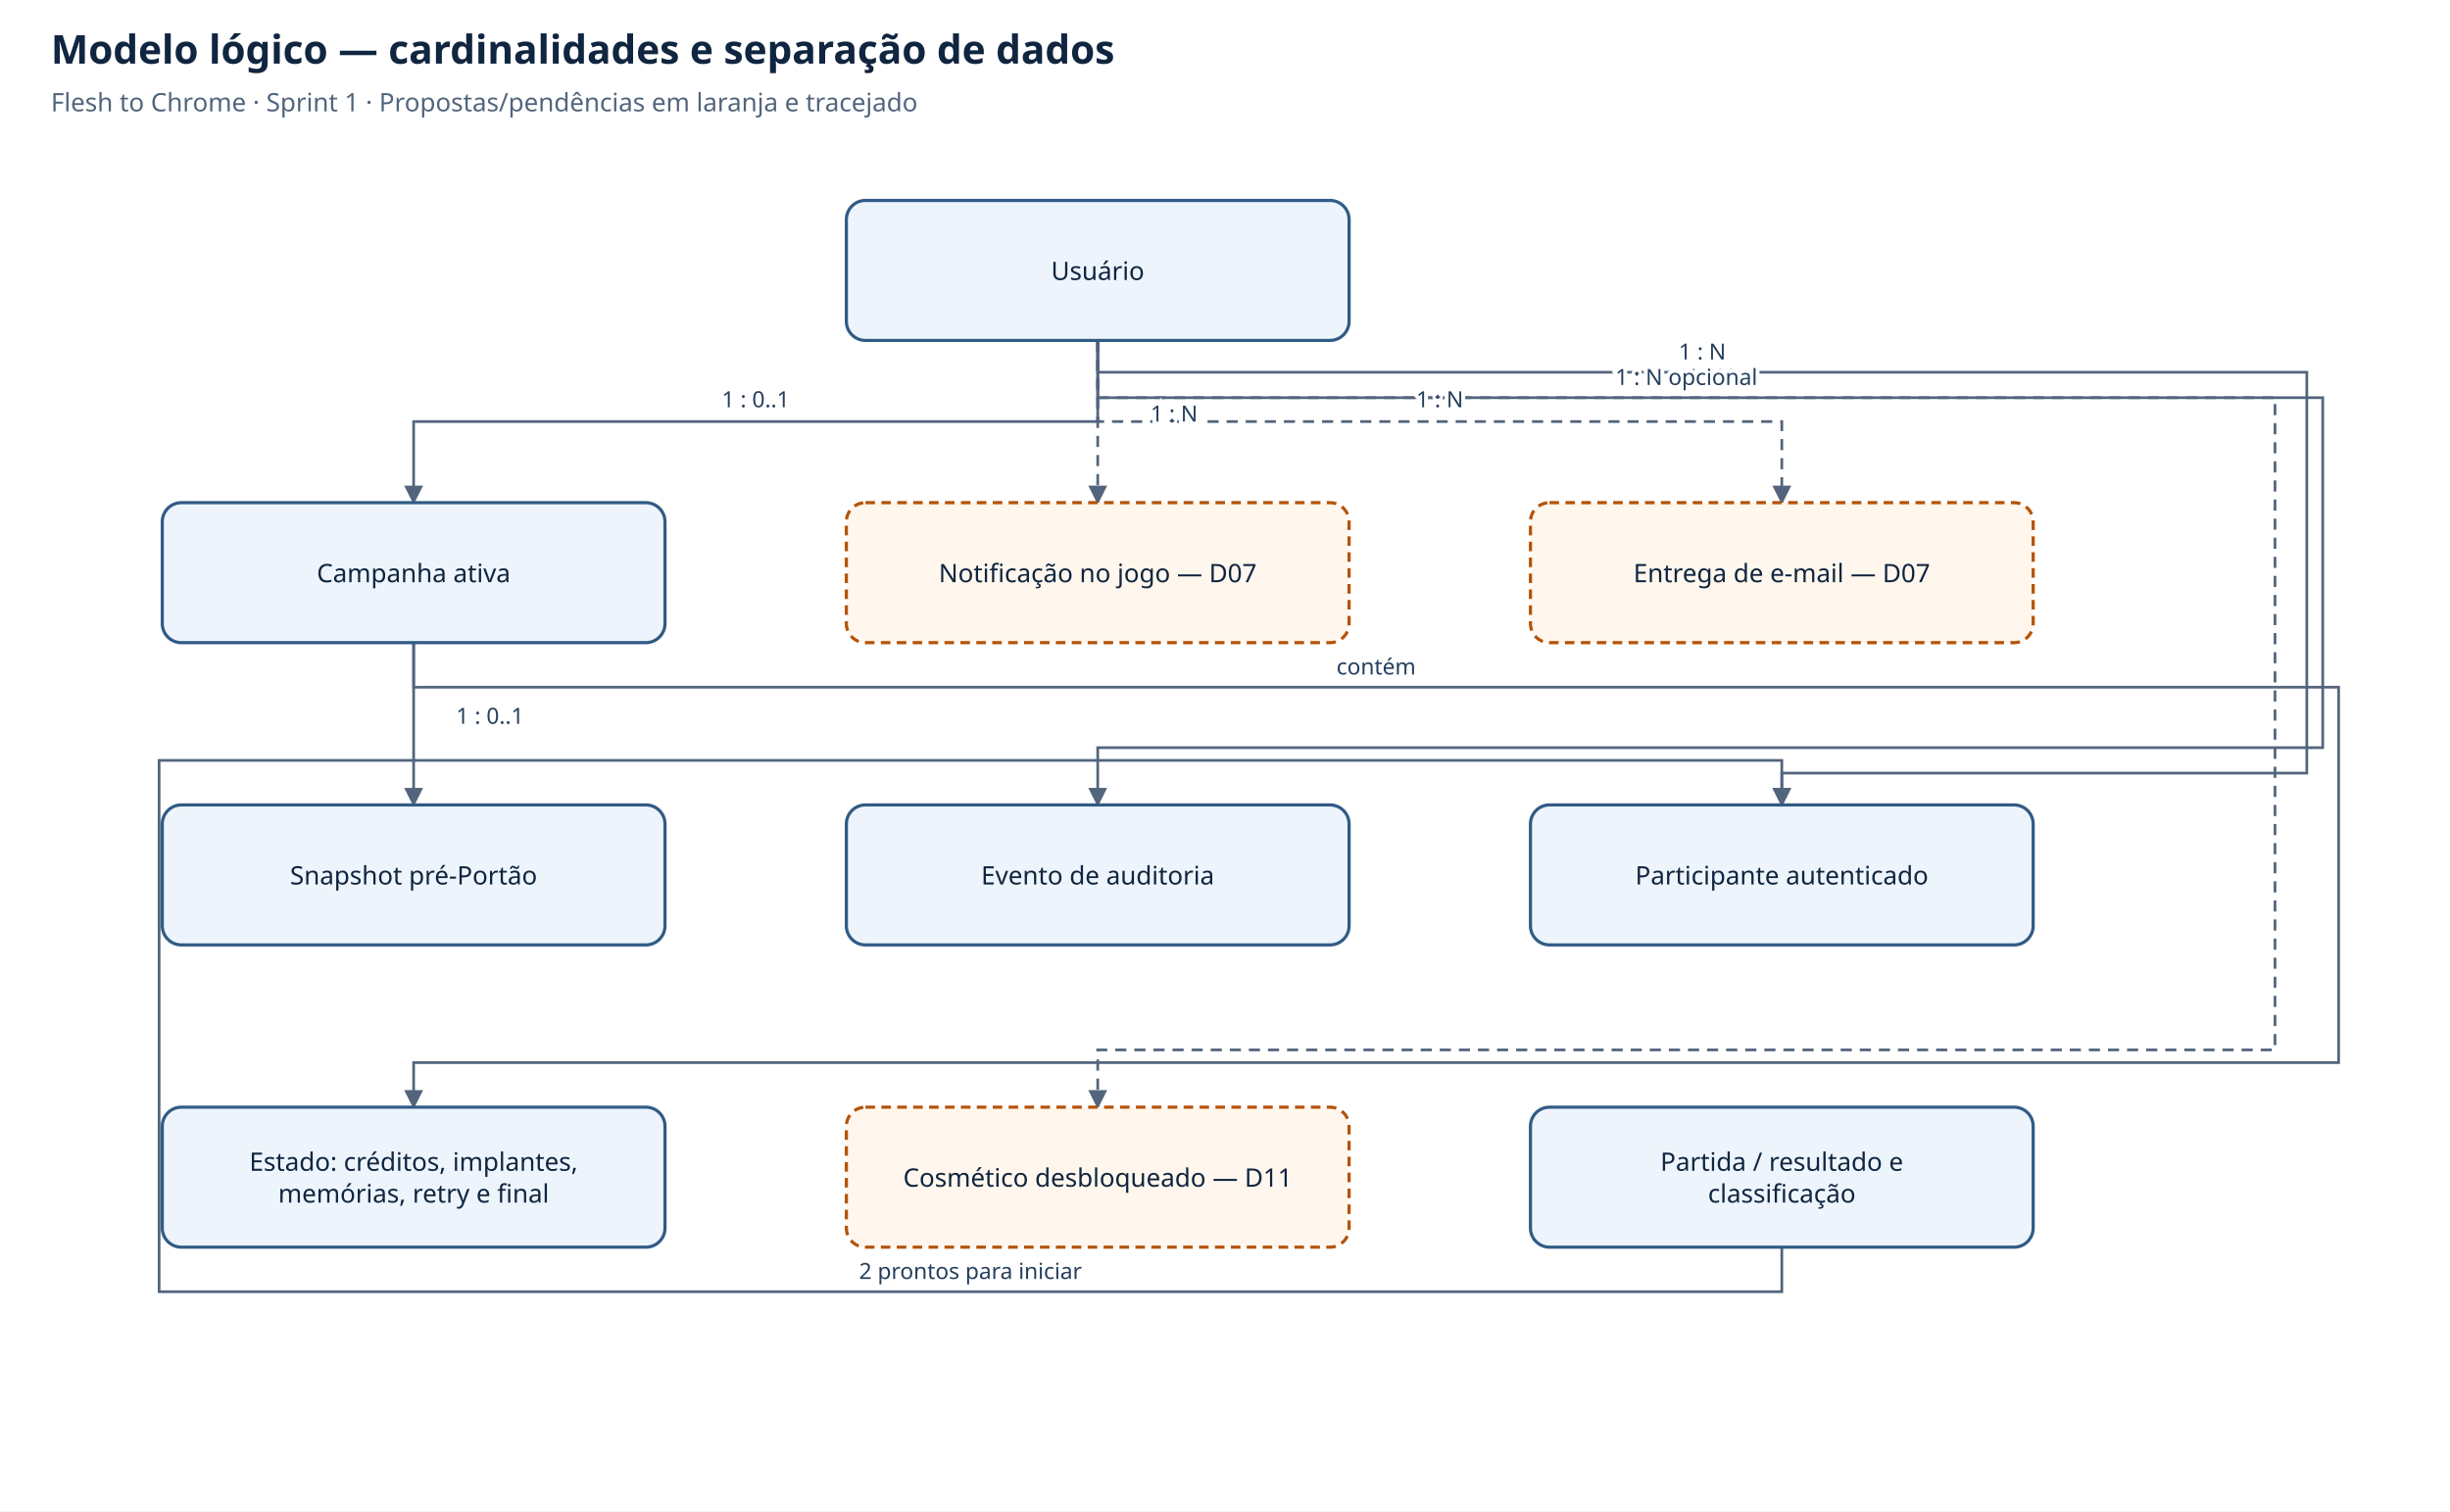
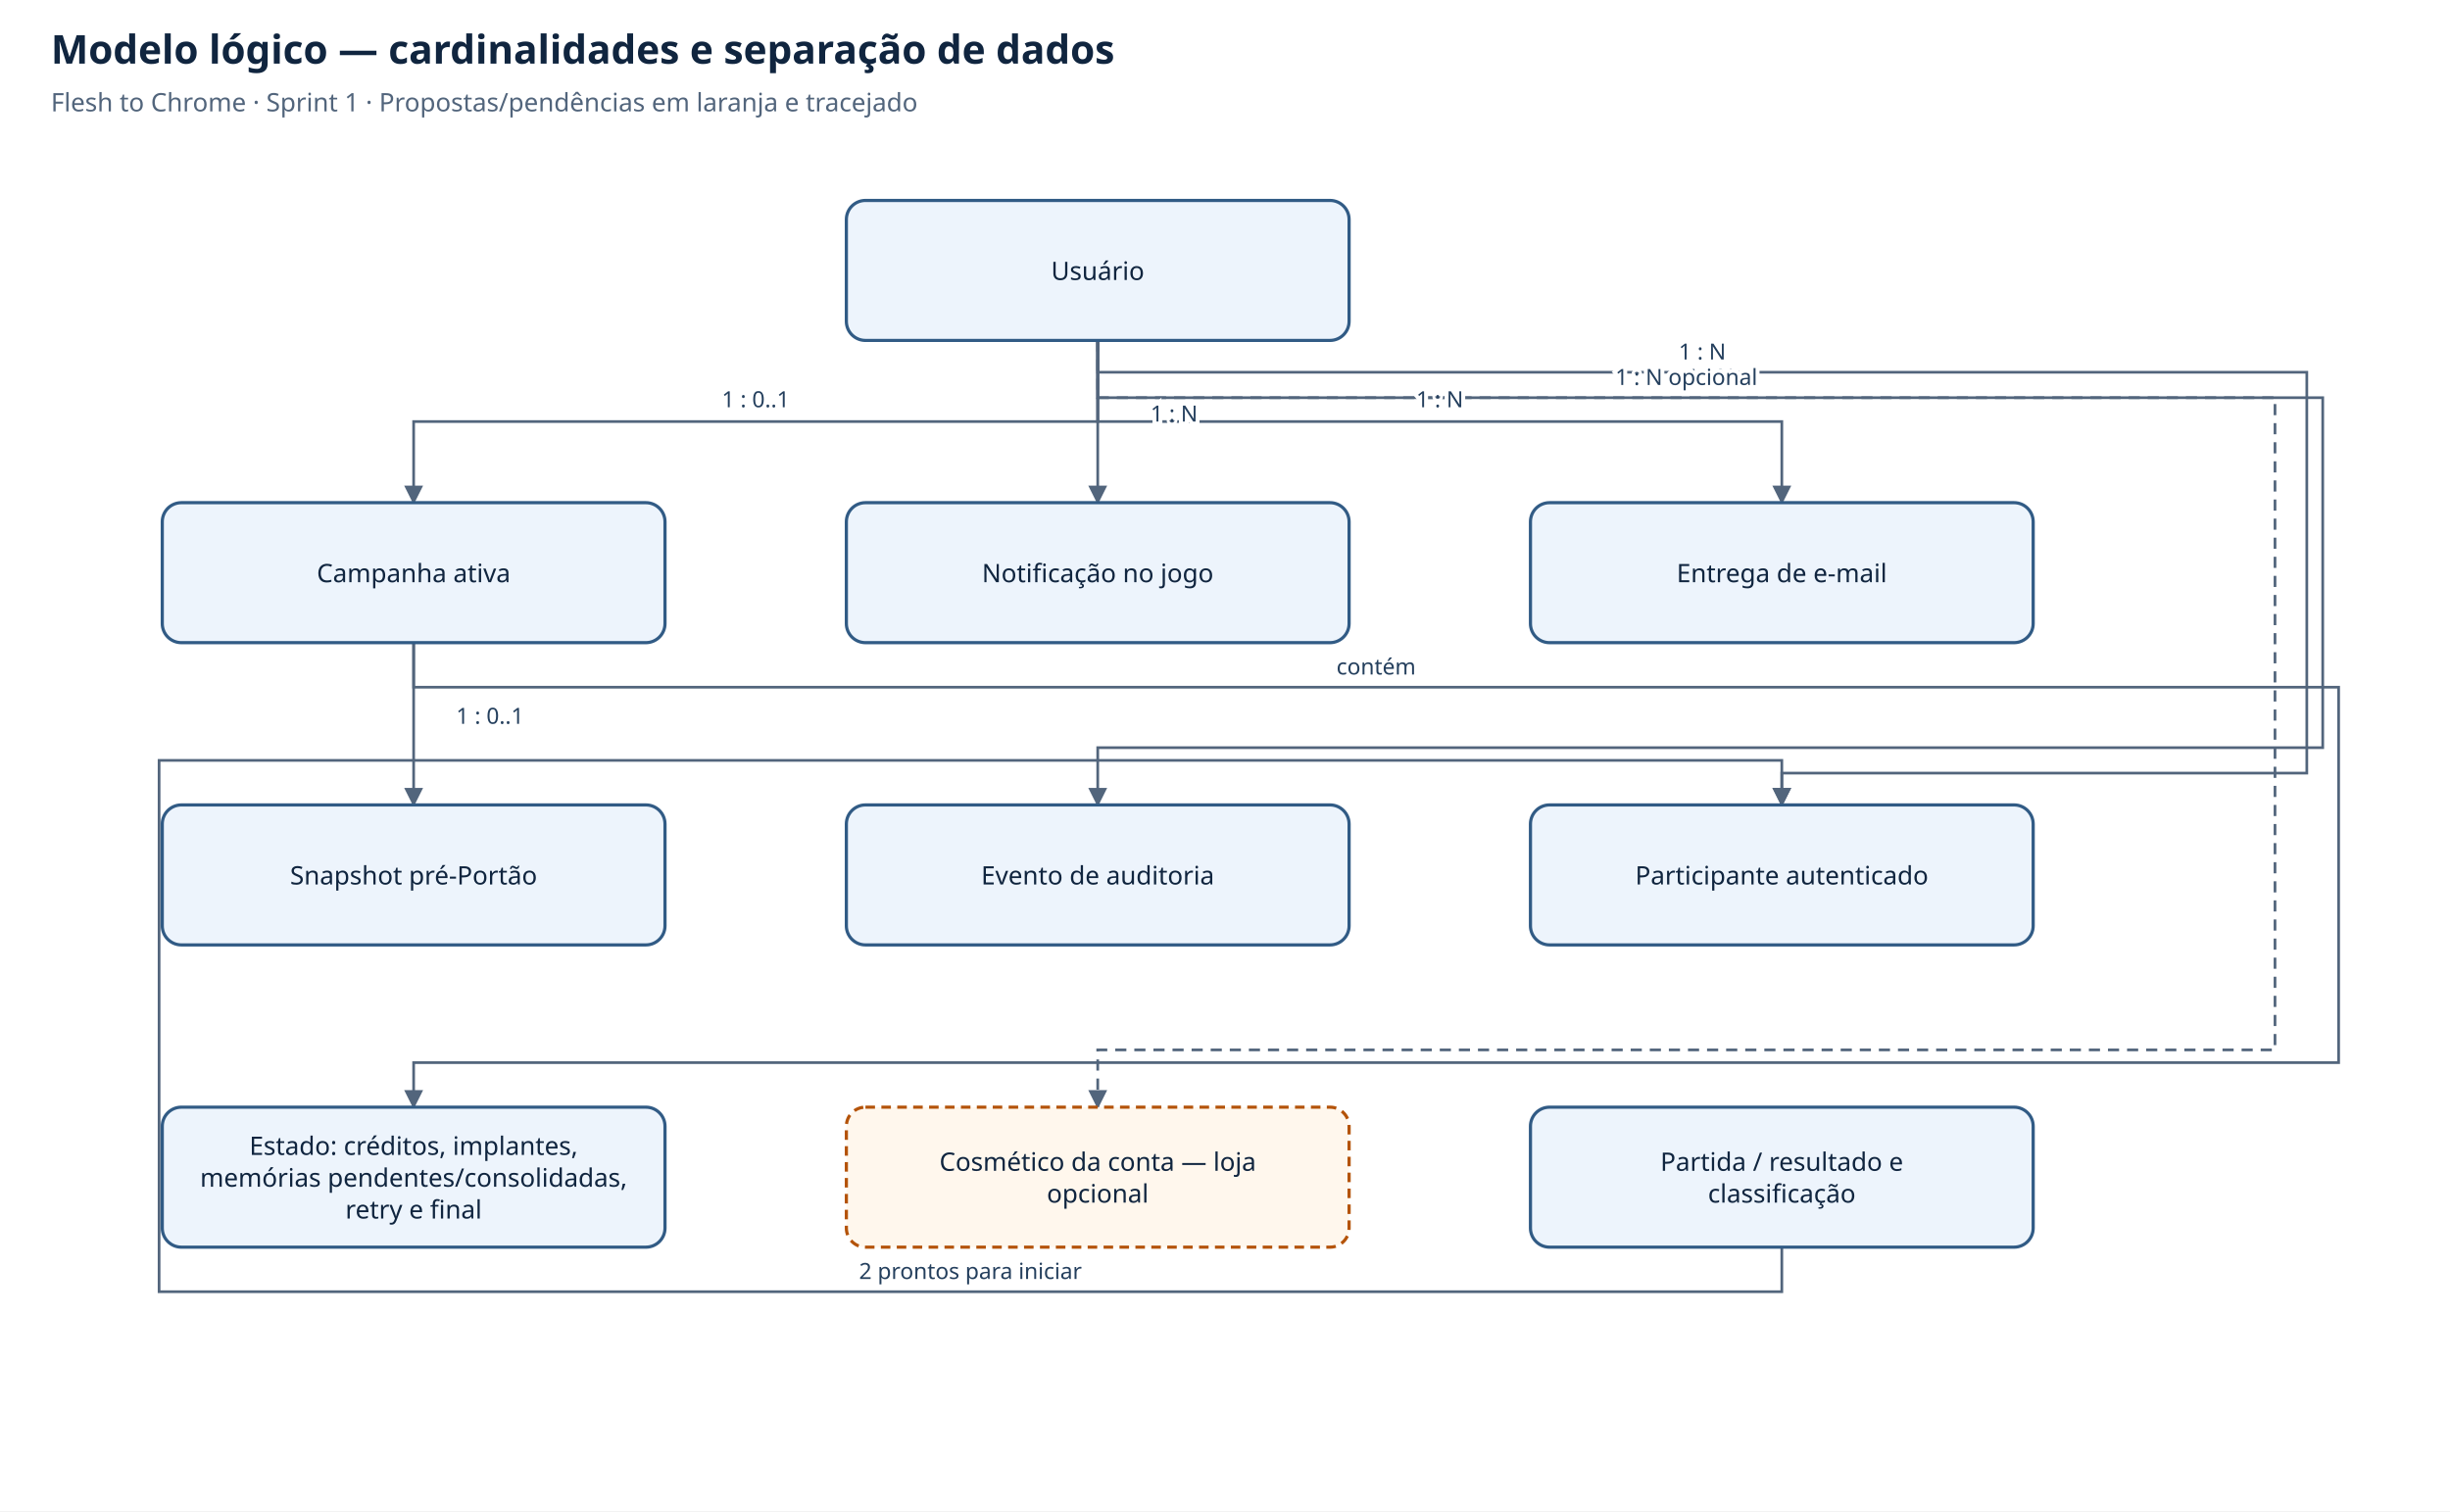
<svg xmlns="http://www.w3.org/2000/svg" width="1540" height="950" viewBox="0 0 1540 950" role="img" aria-labelledby="title desc">
  <defs>
    <marker id="arrow" viewBox="0 0 10 10" refX="9" refY="5" markerWidth="7" markerHeight="7" orient="auto-start-reverse">
      <path d="M 0 0 L 10 5 L 0 10 z" fill="#52657c" />
    </marker>
  </defs>
  <rect width="1540" height="950" fill="#ffffff" />
  <text x="32" y="40" font-family="sans-serif" font-size="25" font-weight="700" fill="#10253f">Modelo lógico — cardinalidades e separação de dados</text>
  <text x="32" y="70" font-family="sans-serif" font-size="16" fill="#52657c">Flesh to Chrome · Sprint 1 · Propostas/pendências em laranja e tracejado</text>
  <polyline points="690,214 690,265 260,265 260,316" fill="none" stroke="#52657c" stroke-width="1.7" marker-end="url(#arrow)" />
-   <polyline points="690,214 690,316" fill="none" stroke="#52657c" stroke-width="1.7" stroke-dasharray="7 5" marker-end="url(#arrow)" />
-   <polyline points="690,214 690,265 1120,265 1120,316" fill="none" stroke="#52657c" stroke-width="1.7" stroke-dasharray="7 5" marker-end="url(#arrow)" />
+   <polyline points="690,214 690,316" fill="none" stroke="#52657c" stroke-width="1.7" marker-end="url(#arrow)" />
+   <polyline points="690,214 690,265 1120,265 1120,316" fill="none" stroke="#52657c" stroke-width="1.7" marker-end="url(#arrow)" />
  <polyline points="260,404 260,506" fill="none" stroke="#52657c" stroke-width="1.7" marker-end="url(#arrow)" />
  <polyline points="260,404 260,432 1470,432 1470,668 260,668 260,696" fill="none" stroke="#52657c" stroke-width="1.7" marker-end="url(#arrow)" />
  <polyline points="690,214 690,250 1460,250 1460,470 690,470 690,506" fill="none" stroke="#52657c" stroke-width="1.7" marker-end="url(#arrow)" />
  <polyline points="690,214 690,234 1450,234 1450,486 1120,486 1120,506" fill="none" stroke="#52657c" stroke-width="1.7" marker-end="url(#arrow)" />
  <polyline points="1120,784 1120,812 100,812 100,478 1120,478 1120,506" fill="none" stroke="#52657c" stroke-width="1.7" marker-end="url(#arrow)" />
  <polyline points="690,214 690,250 1430,250 1430,660 690,660 690,696" fill="none" stroke="#52657c" stroke-width="1.7" stroke-dasharray="7 5" marker-end="url(#arrow)" />
  <text x="475" y="256" text-anchor="middle" font-family="sans-serif" font-size="14" fill="#243f5d" stroke="white" stroke-width="5" paint-order="stroke">1 : 0..1</text>
  <text x="738" y="265" text-anchor="middle" font-family="sans-serif" font-size="14" fill="#243f5d" stroke="white" stroke-width="5" paint-order="stroke">1 : N</text>
  <text x="905" y="256" text-anchor="middle" font-family="sans-serif" font-size="14" fill="#243f5d" stroke="white" stroke-width="5" paint-order="stroke">1 : N</text>
  <text x="308" y="455" text-anchor="middle" font-family="sans-serif" font-size="14" fill="#243f5d" stroke="white" stroke-width="5" paint-order="stroke">1 : 0..1</text>
  <text x="865" y="424" text-anchor="middle" font-family="sans-serif" font-size="14" fill="#243f5d" stroke="white" stroke-width="5" paint-order="stroke">contém</text>
  <text x="1075" y="242" text-anchor="middle" font-family="sans-serif" font-size="14" fill="#243f5d" stroke="white" stroke-width="5" paint-order="stroke">1 : N</text>
  <text x="1070" y="226" text-anchor="middle" font-family="sans-serif" font-size="14" fill="#243f5d" stroke="white" stroke-width="5" paint-order="stroke">1 : N</text>
  <text x="610" y="804" text-anchor="middle" font-family="sans-serif" font-size="14" fill="#243f5d" stroke="white" stroke-width="5" paint-order="stroke">2 prontos para iniciar</text>
  <text x="1060" y="242" text-anchor="middle" font-family="sans-serif" font-size="14" fill="#243f5d" stroke="white" stroke-width="5" paint-order="stroke">1 : N opcional</text>
  <rect x="532" y="126" width="316" height="88" rx="12" fill="#edf4fc" stroke="#315b85" stroke-width="2" />
  <text x="690" y="176" text-anchor="middle" font-family="sans-serif" font-size="16" fill="#10253f">Usuário</text>
  <rect x="102" y="316" width="316" height="88" rx="12" fill="#edf4fc" stroke="#315b85" stroke-width="2" />
  <text x="260" y="366" text-anchor="middle" font-family="sans-serif" font-size="16" fill="#10253f">Campanha ativa</text>
-   <rect x="532" y="316" width="316" height="88" rx="12" fill="#fff7ed" stroke="#b45309" stroke-width="2" stroke-dasharray="6 4" />
-   <text x="690" y="366" text-anchor="middle" font-family="sans-serif" font-size="16" fill="#10253f">Notificação no jogo — D07</text>
-   <rect x="962" y="316" width="316" height="88" rx="12" fill="#fff7ed" stroke="#b45309" stroke-width="2" stroke-dasharray="6 4" />
-   <text x="1120" y="366" text-anchor="middle" font-family="sans-serif" font-size="16" fill="#10253f">Entrega de e-mail — D07</text>
+   <rect x="532" y="316" width="316" height="88" rx="12" fill="#edf4fc" stroke="#315b85" stroke-width="2" />
+   <text x="690" y="366" text-anchor="middle" font-family="sans-serif" font-size="16" fill="#10253f">Notificação no jogo</text>
+   <rect x="962" y="316" width="316" height="88" rx="12" fill="#edf4fc" stroke="#315b85" stroke-width="2" />
+   <text x="1120" y="366" text-anchor="middle" font-family="sans-serif" font-size="16" fill="#10253f">Entrega de e-mail</text>
  <rect x="102" y="506" width="316" height="88" rx="12" fill="#edf4fc" stroke="#315b85" stroke-width="2" />
  <text x="260" y="556" text-anchor="middle" font-family="sans-serif" font-size="16" fill="#10253f">Snapshot pré-Portão</text>
  <rect x="532" y="506" width="316" height="88" rx="12" fill="#edf4fc" stroke="#315b85" stroke-width="2" />
  <text x="690" y="556" text-anchor="middle" font-family="sans-serif" font-size="16" fill="#10253f">Evento de auditoria</text>
  <rect x="962" y="506" width="316" height="88" rx="12" fill="#edf4fc" stroke="#315b85" stroke-width="2" />
  <text x="1120" y="556" text-anchor="middle" font-family="sans-serif" font-size="16" fill="#10253f">Participante autenticado</text>
  <rect x="102" y="696" width="316" height="88" rx="12" fill="#edf4fc" stroke="#315b85" stroke-width="2" />
-   <text x="260" y="736" text-anchor="middle" font-family="sans-serif" font-size="16" fill="#10253f">Estado: créditos, implantes,</text>
-   <text x="260" y="756" text-anchor="middle" font-family="sans-serif" font-size="16" fill="#10253f">memórias, retry e final</text>
+   <text x="260" y="726" text-anchor="middle" font-family="sans-serif" font-size="16" fill="#10253f">Estado: créditos, implantes,</text>
+   <text x="260" y="746" text-anchor="middle" font-family="sans-serif" font-size="16" fill="#10253f">memórias pendentes/consolidadas,</text>
+   <text x="260" y="766" text-anchor="middle" font-family="sans-serif" font-size="16" fill="#10253f">retry e final</text>
  <rect x="532" y="696" width="316" height="88" rx="12" fill="#fff7ed" stroke="#b45309" stroke-width="2" stroke-dasharray="6 4" />
-   <text x="690" y="746" text-anchor="middle" font-family="sans-serif" font-size="16" fill="#10253f">Cosmético desbloqueado — D11</text>
+   <text x="690" y="736" text-anchor="middle" font-family="sans-serif" font-size="16" fill="#10253f">Cosmético da conta — loja</text>
+   <text x="690" y="756" text-anchor="middle" font-family="sans-serif" font-size="16" fill="#10253f">opcional</text>
  <rect x="962" y="696" width="316" height="88" rx="12" fill="#edf4fc" stroke="#315b85" stroke-width="2" />
  <text x="1120" y="736" text-anchor="middle" font-family="sans-serif" font-size="16" fill="#10253f">Partida / resultado e</text>
  <text x="1120" y="756" text-anchor="middle" font-family="sans-serif" font-size="16" fill="#10253f">classificação</text>
</svg>
